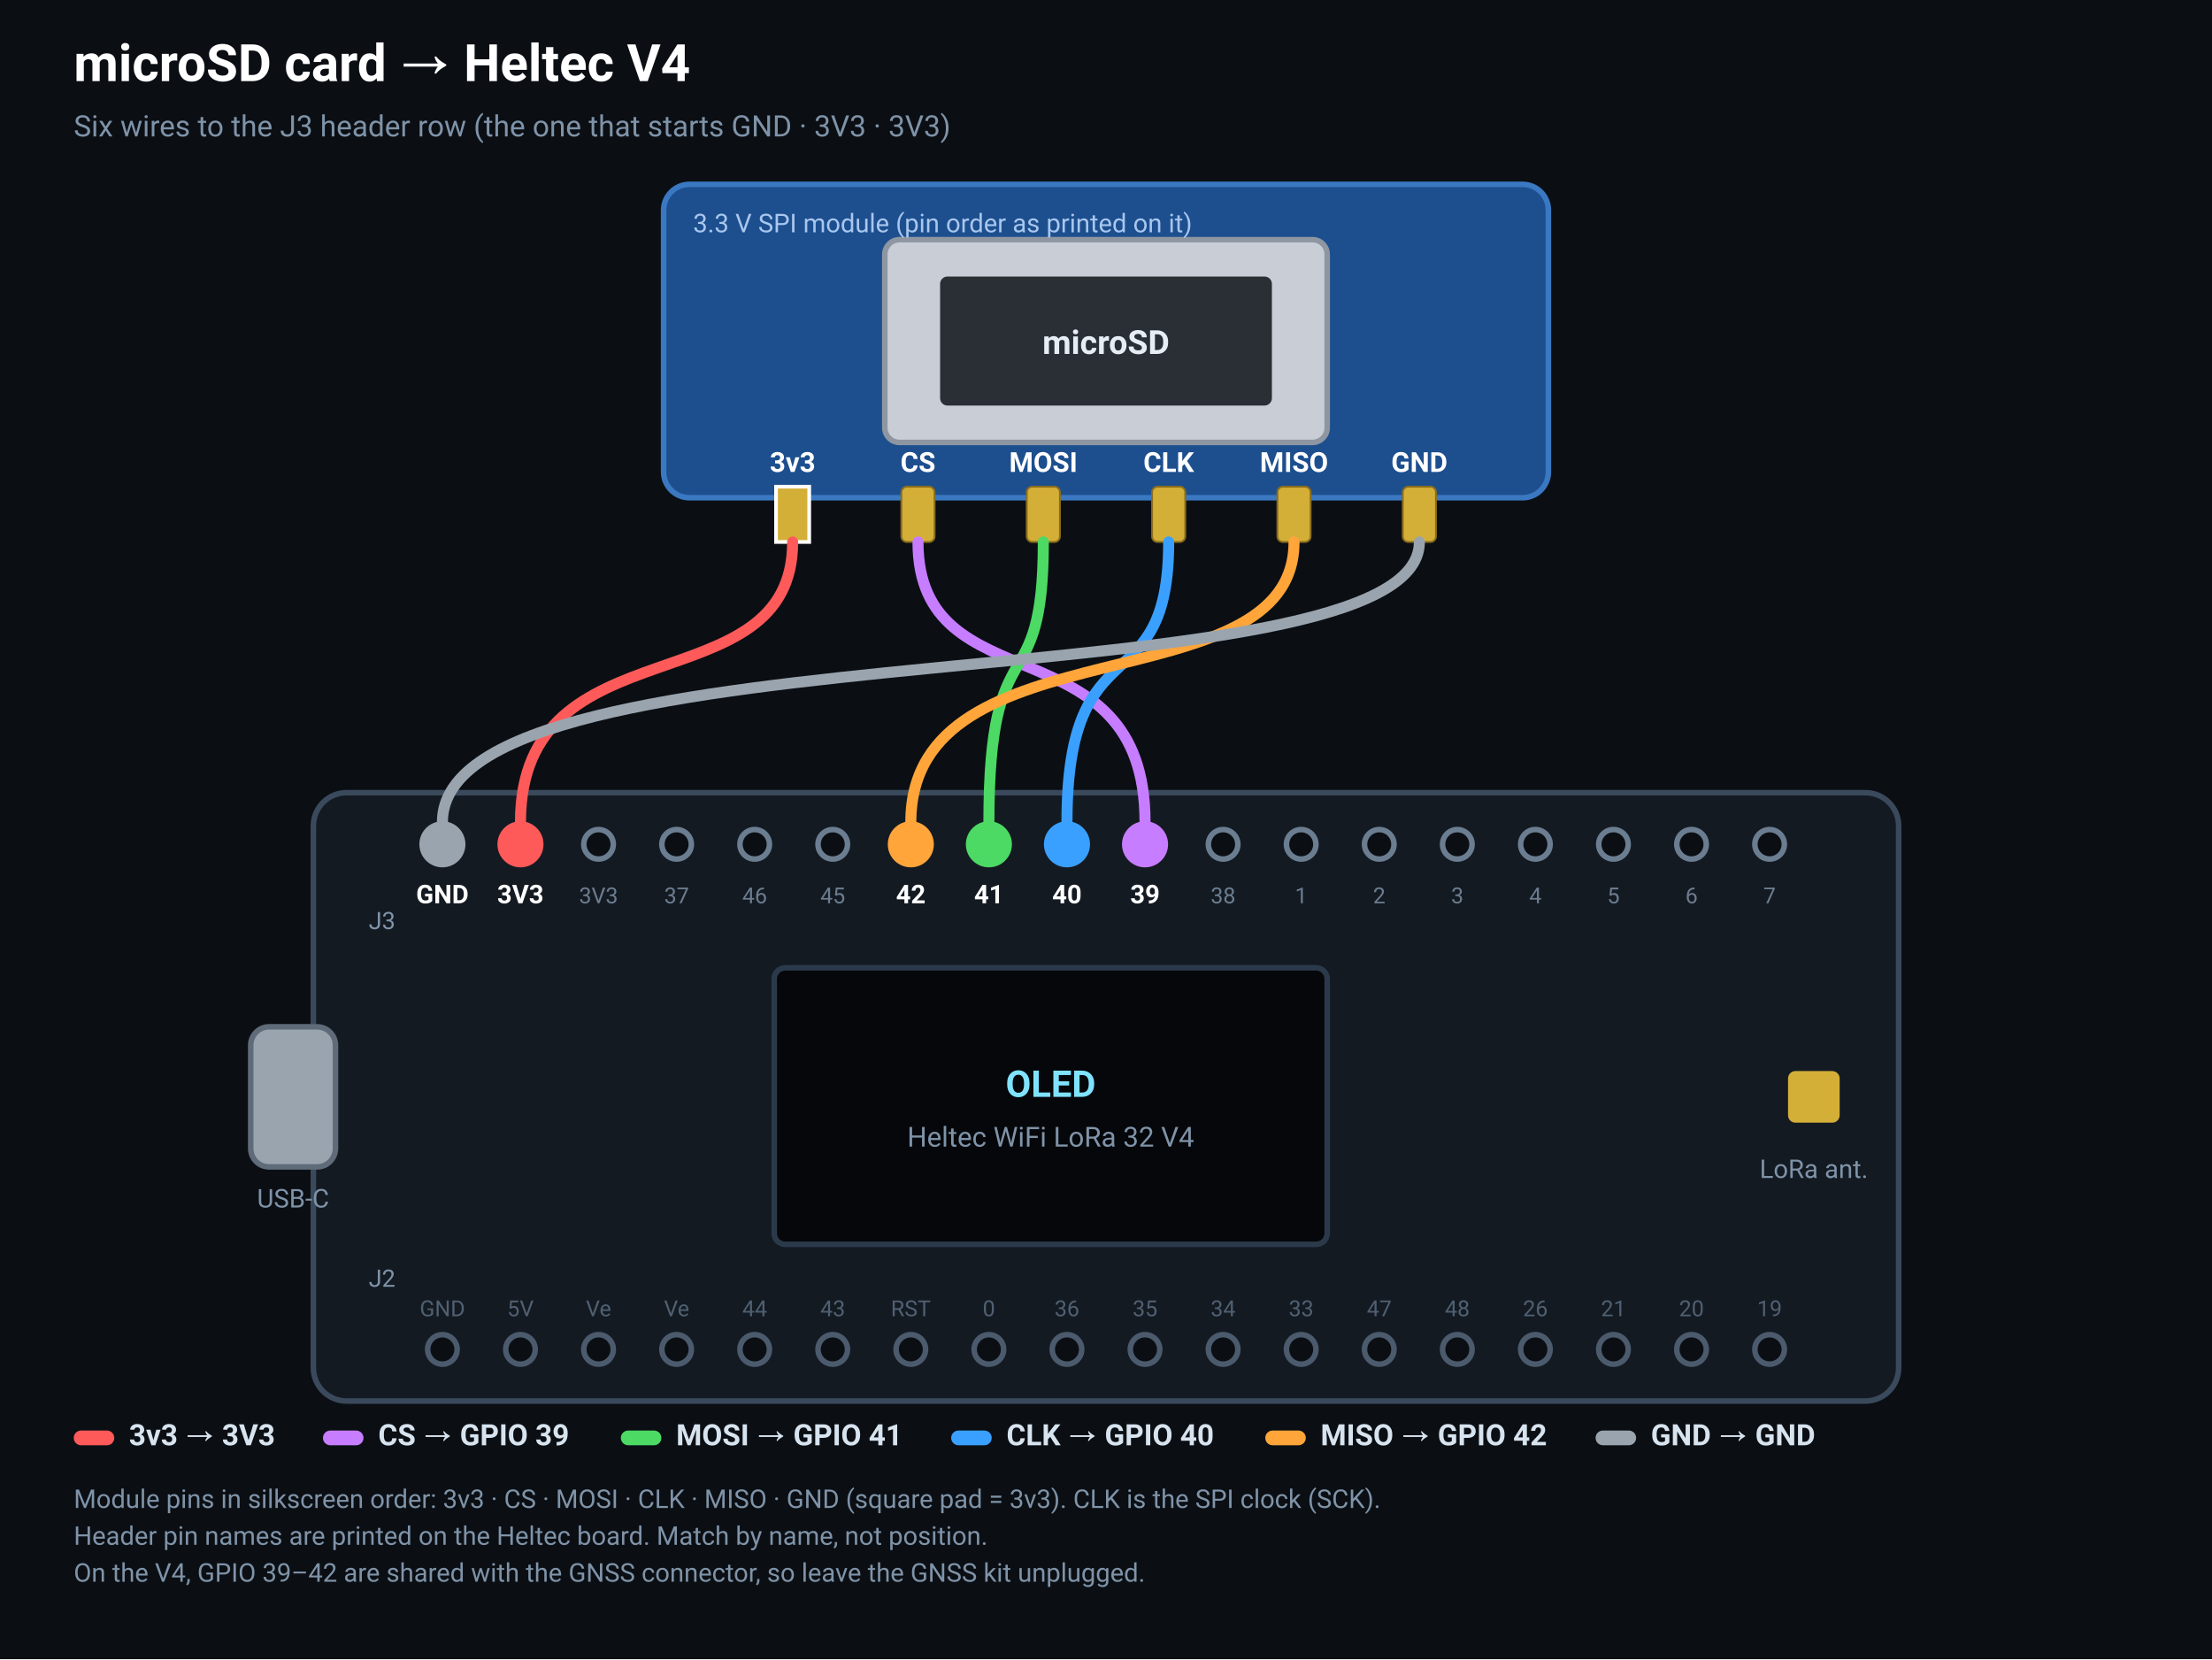
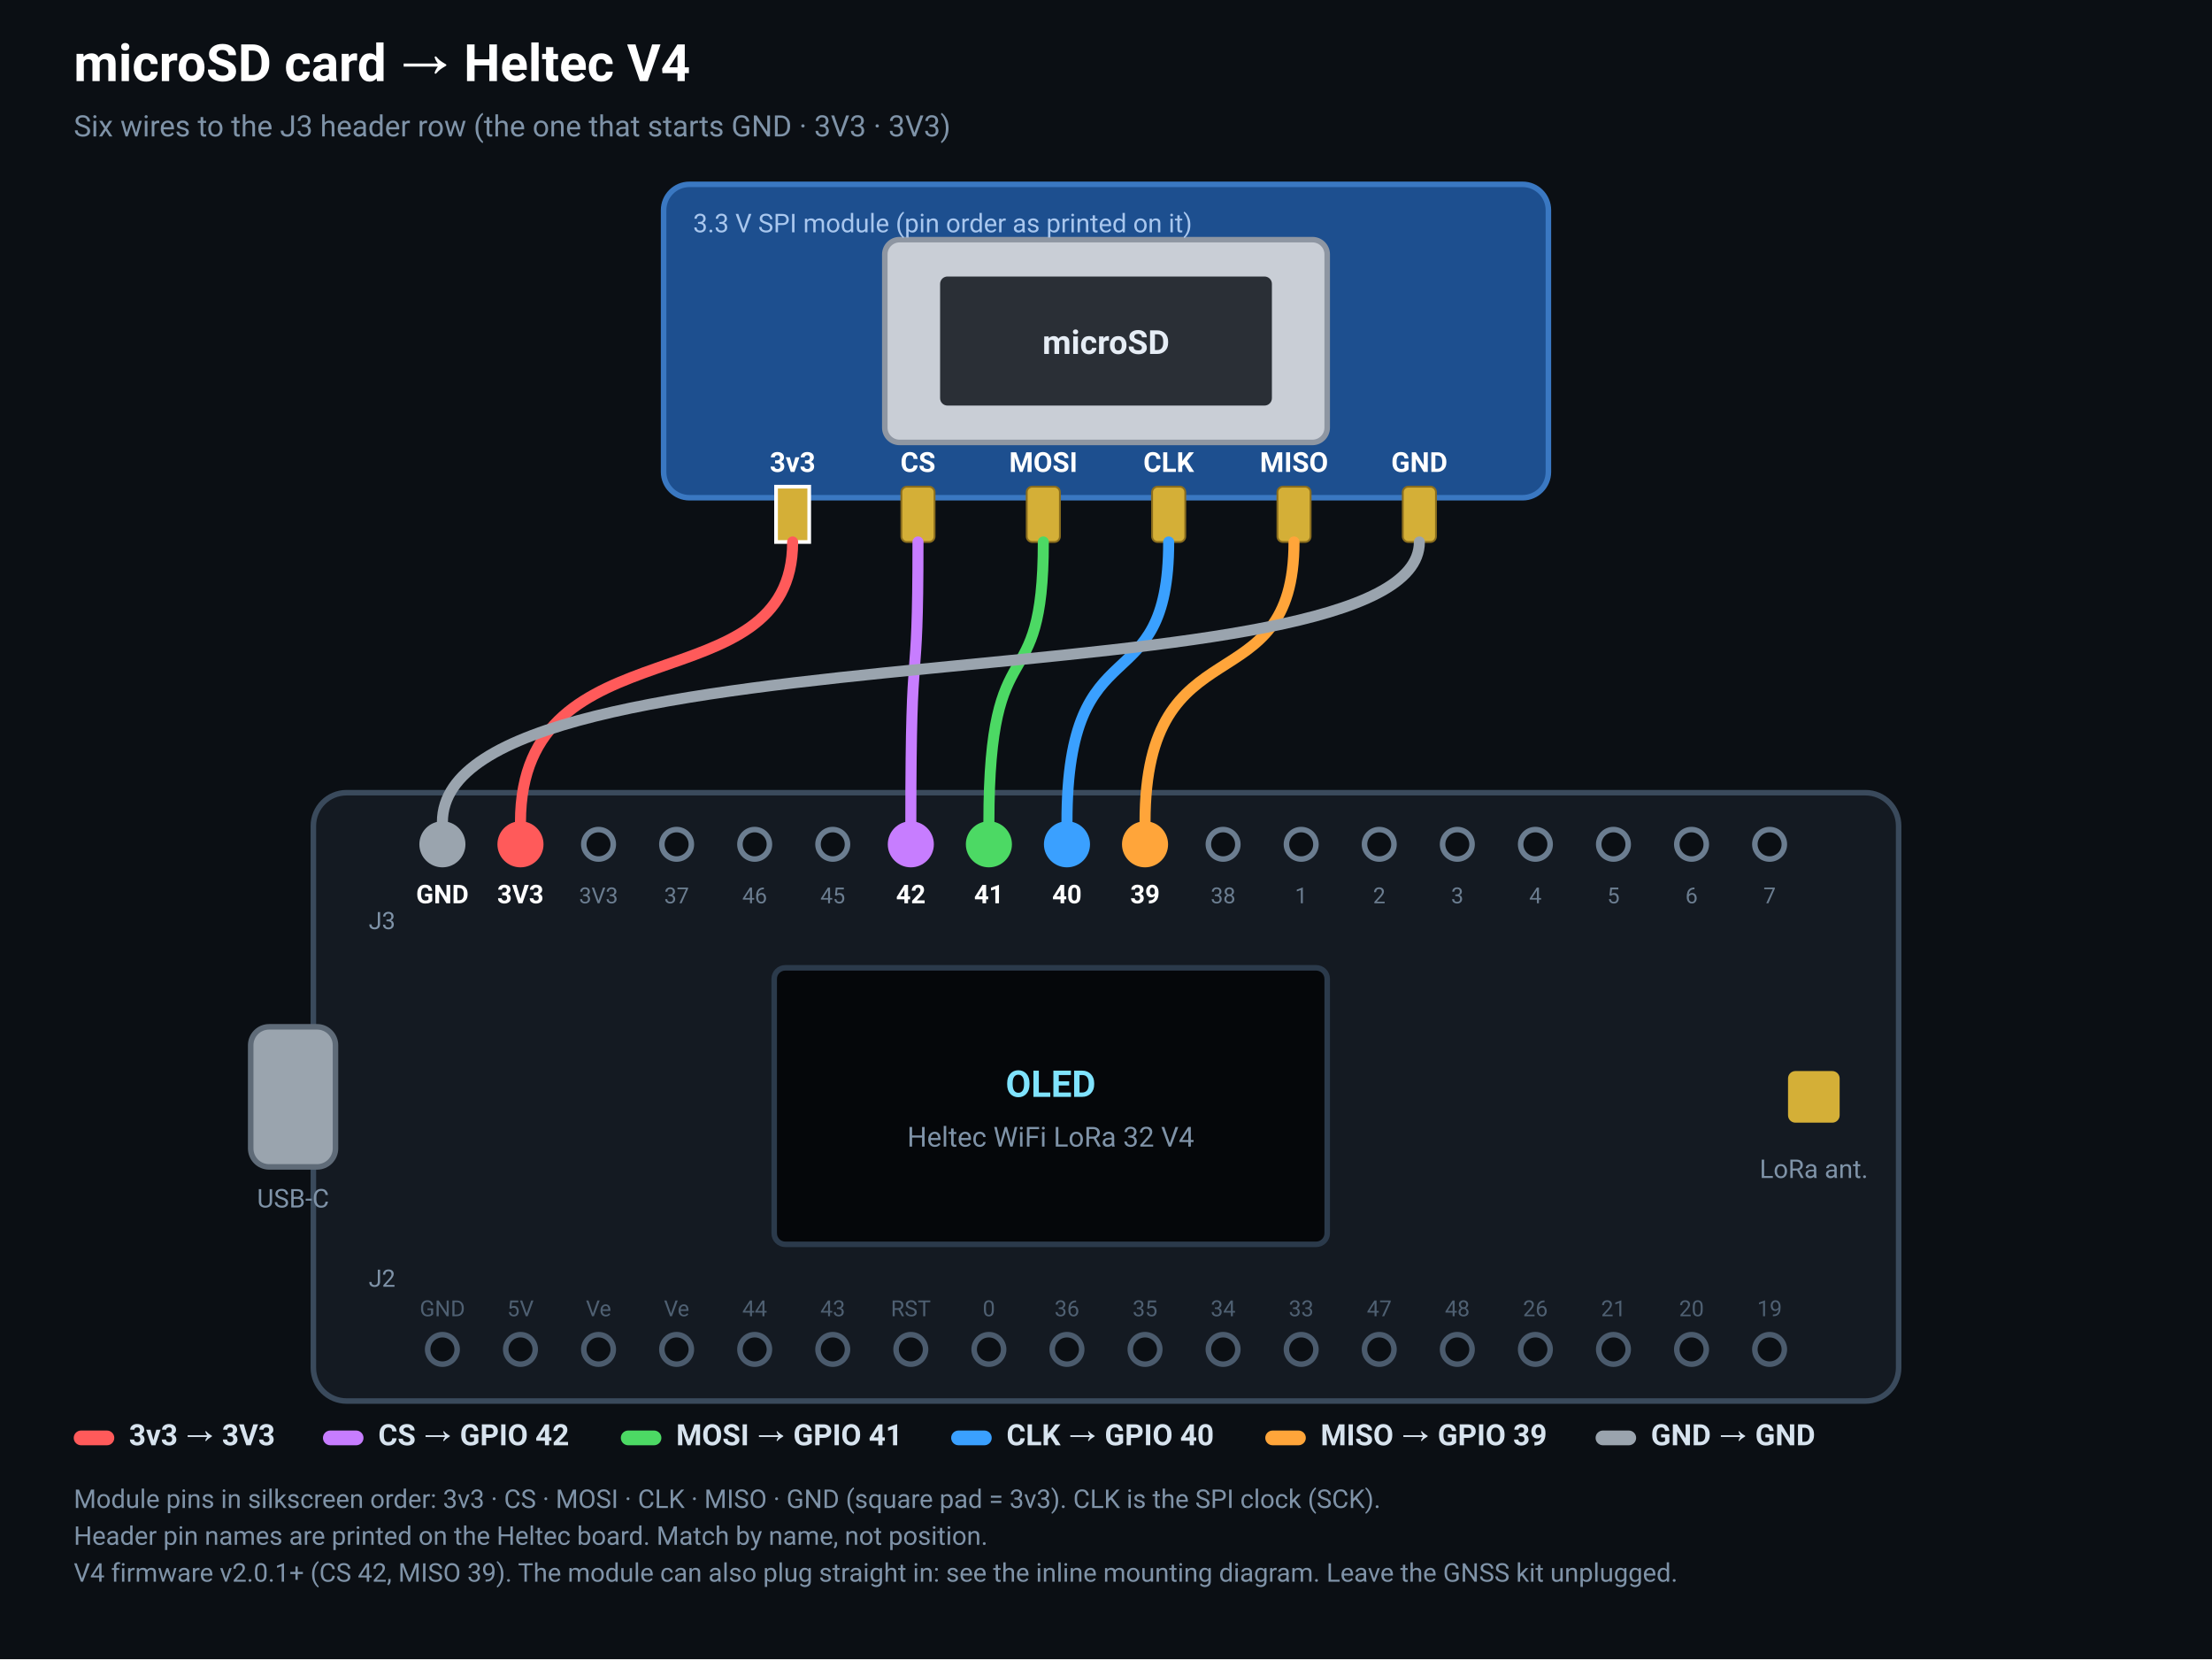
<svg xmlns="http://www.w3.org/2000/svg" width="1200" height="900" viewBox="0 0 1200 900" font-family="Segoe UI,Roboto,Helvetica,Arial,sans-serif">
  <rect width="1200" height="900" fill="#0b0f14" />
  <text x="40" y="44" fill="#fff" font-size="28" font-weight="700">microSD card → Heltec V4</text>
  <text x="40" y="74" fill="#7f93a8" font-size="16">Six wires to the J3 header row (the one that starts GND · 3V3 · 3V3)</text>
  <rect x="360" y="100" width="480" height="170" rx="14" fill="#1d4f8f" stroke="#3a78c2" stroke-width="3" />
  <rect x="480" y="130" width="240" height="110" rx="8" fill="#c9ced6" stroke="#8e96a2" stroke-width="3" />
  <rect x="510" y="150" width="180" height="70" rx="4" fill="#2a2f36" />
  <text x="600" y="192" fill="#e6edf5" font-size="18" font-weight="700" text-anchor="middle">microSD</text>
  <text x="376" y="126" fill="#a9c7ee" font-size="14">3.3 V SPI module (pin order as printed on it)</text>
  <rect x="421" y="264" width="18" height="30" rx="0" fill="#d4af37" stroke="#fff" stroke-width="2" />
  <text x="430" y="256" fill="#fff" font-size="15" font-weight="700" text-anchor="middle">3v3</text>
  <rect x="489" y="264" width="18" height="30" rx="3" fill="#d4af37" stroke="#8a6d1d" stroke-width="1" />
  <text x="498" y="256" fill="#fff" font-size="15" font-weight="700" text-anchor="middle">CS</text>
  <rect x="557" y="264" width="18" height="30" rx="3" fill="#d4af37" stroke="#8a6d1d" stroke-width="1" />
  <text x="566" y="256" fill="#fff" font-size="15" font-weight="700" text-anchor="middle">MOSI</text>
  <rect x="625" y="264" width="18" height="30" rx="3" fill="#d4af37" stroke="#8a6d1d" stroke-width="1" />
  <text x="634" y="256" fill="#fff" font-size="15" font-weight="700" text-anchor="middle">CLK</text>
  <rect x="693" y="264" width="18" height="30" rx="3" fill="#d4af37" stroke="#8a6d1d" stroke-width="1" />
  <text x="702" y="256" fill="#fff" font-size="15" font-weight="700" text-anchor="middle">MISO</text>
  <rect x="761" y="264" width="18" height="30" rx="3" fill="#d4af37" stroke="#8a6d1d" stroke-width="1" />
  <text x="770" y="256" fill="#fff" font-size="15" font-weight="700" text-anchor="middle">GND</text>
  <rect x="170" y="430" width="860" height="330" rx="18" fill="#141a22" stroke="#3a4a5c" stroke-width="3" />
  <rect x="136" y="557.0" width="46" height="76" rx="10" fill="#9aa4ae" stroke="#5f6b78" stroke-width="3" />
  <text x="159" y="655.0" fill="#7f93a8" font-size="14" text-anchor="middle">USB-C</text>
  <rect x="970" y="581.0" width="28" height="28" rx="4" fill="#d4af37" />
  <text x="984" y="639.0" fill="#7f93a8" font-size="14" text-anchor="middle">LoRa ant.</text>
  <rect x="420" y="525" width="300" height="150" rx="6" fill="#05070a" stroke="#2b3a4b" stroke-width="3" />
  <text x="570" y="595" fill="#7fe3ff" font-size="20" font-weight="700" text-anchor="middle">OLED</text>
  <text x="570" y="622" fill="#7f93a8" font-size="15" text-anchor="middle">Heltec WiFi LoRa 32 V4</text>
  <text x="200" y="504" fill="#7f93a8" font-size="13">J3</text>
  <text x="200" y="698" fill="#7f93a8" font-size="13">J2</text>
  <circle cx="240.0" cy="458" r="11" fill="#9aa4ae" stroke="#9aa4ae" stroke-width="3" />
  <text x="240.0" y="490" fill="#fff" font-size="14" font-weight="700" text-anchor="middle">GND</text>
  <circle cx="282.353" cy="458" r="11" fill="#ff5a5a" stroke="#ff5a5a" stroke-width="3" />
  <text x="282.353" y="490" fill="#fff" font-size="14" font-weight="700" text-anchor="middle">3V3</text>
  <circle cx="324.706" cy="458" r="8" fill="#0b0f14" stroke="#6b7d90" stroke-width="3" />
  <text x="324.706" y="490" fill="#6b7d90" font-size="12" font-weight="400" text-anchor="middle">3V3</text>
  <circle cx="367.059" cy="458" r="8" fill="#0b0f14" stroke="#6b7d90" stroke-width="3" />
  <text x="367.059" y="490" fill="#6b7d90" font-size="12" font-weight="400" text-anchor="middle">37</text>
  <circle cx="409.412" cy="458" r="8" fill="#0b0f14" stroke="#6b7d90" stroke-width="3" />
  <text x="409.412" y="490" fill="#6b7d90" font-size="12" font-weight="400" text-anchor="middle">46</text>
  <circle cx="451.765" cy="458" r="8" fill="#0b0f14" stroke="#6b7d90" stroke-width="3" />
  <text x="451.765" y="490" fill="#6b7d90" font-size="12" font-weight="400" text-anchor="middle">45</text>
-   <circle cx="494.118" cy="458" r="11" fill="#ffa53a" stroke="#ffa53a" stroke-width="3" />
+   <circle cx="494.118" cy="458" r="11" fill="#c77dff" stroke="#c77dff" stroke-width="3" />
  <text x="494.118" y="490" fill="#fff" font-size="14" font-weight="700" text-anchor="middle">42</text>
  <circle cx="536.471" cy="458" r="11" fill="#4cd964" stroke="#4cd964" stroke-width="3" />
  <text x="536.471" y="490" fill="#fff" font-size="14" font-weight="700" text-anchor="middle">41</text>
  <circle cx="578.824" cy="458" r="11" fill="#3aa0ff" stroke="#3aa0ff" stroke-width="3" />
  <text x="578.824" y="490" fill="#fff" font-size="14" font-weight="700" text-anchor="middle">40</text>
-   <circle cx="621.176" cy="458" r="11" fill="#c77dff" stroke="#c77dff" stroke-width="3" />
+   <circle cx="621.176" cy="458" r="11" fill="#ffa53a" stroke="#ffa53a" stroke-width="3" />
  <text x="621.176" y="490" fill="#fff" font-size="14" font-weight="700" text-anchor="middle">39</text>
  <circle cx="663.529" cy="458" r="8" fill="#0b0f14" stroke="#6b7d90" stroke-width="3" />
  <text x="663.529" y="490" fill="#6b7d90" font-size="12" font-weight="400" text-anchor="middle">38</text>
  <circle cx="705.882" cy="458" r="8" fill="#0b0f14" stroke="#6b7d90" stroke-width="3" />
  <text x="705.882" y="490" fill="#6b7d90" font-size="12" font-weight="400" text-anchor="middle">1</text>
  <circle cx="748.235" cy="458" r="8" fill="#0b0f14" stroke="#6b7d90" stroke-width="3" />
  <text x="748.235" y="490" fill="#6b7d90" font-size="12" font-weight="400" text-anchor="middle">2</text>
  <circle cx="790.588" cy="458" r="8" fill="#0b0f14" stroke="#6b7d90" stroke-width="3" />
  <text x="790.588" y="490" fill="#6b7d90" font-size="12" font-weight="400" text-anchor="middle">3</text>
  <circle cx="832.941" cy="458" r="8" fill="#0b0f14" stroke="#6b7d90" stroke-width="3" />
  <text x="832.941" y="490" fill="#6b7d90" font-size="12" font-weight="400" text-anchor="middle">4</text>
  <circle cx="875.294" cy="458" r="8" fill="#0b0f14" stroke="#6b7d90" stroke-width="3" />
  <text x="875.294" y="490" fill="#6b7d90" font-size="12" font-weight="400" text-anchor="middle">5</text>
  <circle cx="917.647" cy="458" r="8" fill="#0b0f14" stroke="#6b7d90" stroke-width="3" />
  <text x="917.647" y="490" fill="#6b7d90" font-size="12" font-weight="400" text-anchor="middle">6</text>
  <circle cx="960.0" cy="458" r="8" fill="#0b0f14" stroke="#6b7d90" stroke-width="3" />
  <text x="960.0" y="490" fill="#6b7d90" font-size="12" font-weight="400" text-anchor="middle">7</text>
  <circle cx="240.0" cy="732" r="8" fill="#0b0f14" stroke="#4b5b6d" stroke-width="3" />
  <text x="240.0" y="714" fill="#4f6072" font-size="12" text-anchor="middle">GND</text>
  <circle cx="282.353" cy="732" r="8" fill="#0b0f14" stroke="#4b5b6d" stroke-width="3" />
  <text x="282.353" y="714" fill="#4f6072" font-size="12" text-anchor="middle">5V</text>
  <circle cx="324.706" cy="732" r="8" fill="#0b0f14" stroke="#4b5b6d" stroke-width="3" />
  <text x="324.706" y="714" fill="#4f6072" font-size="12" text-anchor="middle">Ve</text>
  <circle cx="367.059" cy="732" r="8" fill="#0b0f14" stroke="#4b5b6d" stroke-width="3" />
  <text x="367.059" y="714" fill="#4f6072" font-size="12" text-anchor="middle">Ve</text>
  <circle cx="409.412" cy="732" r="8" fill="#0b0f14" stroke="#4b5b6d" stroke-width="3" />
  <text x="409.412" y="714" fill="#4f6072" font-size="12" text-anchor="middle">44</text>
  <circle cx="451.765" cy="732" r="8" fill="#0b0f14" stroke="#4b5b6d" stroke-width="3" />
  <text x="451.765" y="714" fill="#4f6072" font-size="12" text-anchor="middle">43</text>
  <circle cx="494.118" cy="732" r="8" fill="#0b0f14" stroke="#4b5b6d" stroke-width="3" />
  <text x="494.118" y="714" fill="#4f6072" font-size="12" text-anchor="middle">RST</text>
  <circle cx="536.471" cy="732" r="8" fill="#0b0f14" stroke="#4b5b6d" stroke-width="3" />
  <text x="536.471" y="714" fill="#4f6072" font-size="12" text-anchor="middle">0</text>
  <circle cx="578.824" cy="732" r="8" fill="#0b0f14" stroke="#4b5b6d" stroke-width="3" />
  <text x="578.824" y="714" fill="#4f6072" font-size="12" text-anchor="middle">36</text>
  <circle cx="621.176" cy="732" r="8" fill="#0b0f14" stroke="#4b5b6d" stroke-width="3" />
  <text x="621.176" y="714" fill="#4f6072" font-size="12" text-anchor="middle">35</text>
  <circle cx="663.529" cy="732" r="8" fill="#0b0f14" stroke="#4b5b6d" stroke-width="3" />
  <text x="663.529" y="714" fill="#4f6072" font-size="12" text-anchor="middle">34</text>
  <circle cx="705.882" cy="732" r="8" fill="#0b0f14" stroke="#4b5b6d" stroke-width="3" />
  <text x="705.882" y="714" fill="#4f6072" font-size="12" text-anchor="middle">33</text>
  <circle cx="748.235" cy="732" r="8" fill="#0b0f14" stroke="#4b5b6d" stroke-width="3" />
  <text x="748.235" y="714" fill="#4f6072" font-size="12" text-anchor="middle">47</text>
  <circle cx="790.588" cy="732" r="8" fill="#0b0f14" stroke="#4b5b6d" stroke-width="3" />
  <text x="790.588" y="714" fill="#4f6072" font-size="12" text-anchor="middle">48</text>
  <circle cx="832.941" cy="732" r="8" fill="#0b0f14" stroke="#4b5b6d" stroke-width="3" />
  <text x="832.941" y="714" fill="#4f6072" font-size="12" text-anchor="middle">26</text>
  <circle cx="875.294" cy="732" r="8" fill="#0b0f14" stroke="#4b5b6d" stroke-width="3" />
  <text x="875.294" y="714" fill="#4f6072" font-size="12" text-anchor="middle">21</text>
  <circle cx="917.647" cy="732" r="8" fill="#0b0f14" stroke="#4b5b6d" stroke-width="3" />
  <text x="917.647" y="714" fill="#4f6072" font-size="12" text-anchor="middle">20</text>
  <circle cx="960.0" cy="732" r="8" fill="#0b0f14" stroke="#4b5b6d" stroke-width="3" />
  <text x="960.0" y="714" fill="#4f6072" font-size="12" text-anchor="middle">19</text>
  <path d="M430,294 C430,384 282.353,336 282.353,446" fill="none" stroke="#ff5a5a" stroke-width="6" stroke-linecap="round" />
-   <path d="M498,294 C498,384 621.176,336 621.176,446" fill="none" stroke="#c77dff" stroke-width="6" stroke-linecap="round" />
+   <path d="M498,294 C498,384 494.118,336 494.118,446" fill="none" stroke="#c77dff" stroke-width="6" stroke-linecap="round" />
  <path d="M566,294 C566,384 536.471,336 536.471,446" fill="none" stroke="#4cd964" stroke-width="6" stroke-linecap="round" />
  <path d="M634,294 C634,384 578.824,336 578.824,446" fill="none" stroke="#3aa0ff" stroke-width="6" stroke-linecap="round" />
-   <path d="M702,294 C702,384 494.118,336 494.118,446" fill="none" stroke="#ffa53a" stroke-width="6" stroke-linecap="round" />
+   <path d="M702,294 C702,384 621.176,336 621.176,446" fill="none" stroke="#ffa53a" stroke-width="6" stroke-linecap="round" />
  <path d="M770,294 C770,384 240.0,336 240.0,446" fill="none" stroke="#9aa4ae" stroke-width="6" stroke-linecap="round" />
  <rect x="40" y="776" width="22" height="8" rx="4" fill="#ff5a5a" />
  <text x="70" y="784" fill="#d7e3ee" font-size="16" font-weight="600">3v3 → 3V3</text>
  <rect x="175.2" y="776" width="22" height="8" rx="4" fill="#c77dff" />
-   <text x="205.2" y="784" fill="#d7e3ee" font-size="16" font-weight="600">CS → GPIO 39</text>
+   <text x="205.2" y="784" fill="#d7e3ee" font-size="16" font-weight="600">CS → GPIO 42</text>
  <rect x="336.8" y="776" width="22" height="8" rx="4" fill="#4cd964" />
  <text x="366.8" y="784" fill="#d7e3ee" font-size="16" font-weight="600">MOSI → GPIO 41</text>
  <rect x="516.0" y="776" width="22" height="8" rx="4" fill="#3aa0ff" />
  <text x="546.0" y="784" fill="#d7e3ee" font-size="16" font-weight="600">CLK → GPIO 40</text>
  <rect x="686.4" y="776" width="22" height="8" rx="4" fill="#ffa53a" />
-   <text x="716.4" y="784" fill="#d7e3ee" font-size="16" font-weight="600">MISO → GPIO 42</text>
+   <text x="716.4" y="784" fill="#d7e3ee" font-size="16" font-weight="600">MISO → GPIO 39</text>
  <rect x="865.6" y="776" width="22" height="8" rx="4" fill="#9aa4ae" />
  <text x="895.6" y="784" fill="#d7e3ee" font-size="16" font-weight="600">GND → GND</text>
  <text x="40" y="818" fill="#7f93a8" font-size="14">Module pins in silkscreen order: 3v3 · CS · MOSI · CLK · MISO · GND (square pad = 3v3). CLK is the SPI clock (SCK).</text>
  <text x="40" y="838" fill="#7f93a8" font-size="14">Header pin names are printed on the Heltec board. Match by name, not position.</text>
-   <text x="40" y="858" fill="#7f93a8" font-size="14">On the V4, GPIO 39–42 are shared with the GNSS connector, so leave the GNSS kit unplugged.</text>
+   <text x="40" y="858" fill="#7f93a8" font-size="14">V4 firmware v2.0.1+ (CS 42, MISO 39). The module can also plug straight in: see the inline mounting diagram. Leave the GNSS kit unplugged.</text>
</svg>
